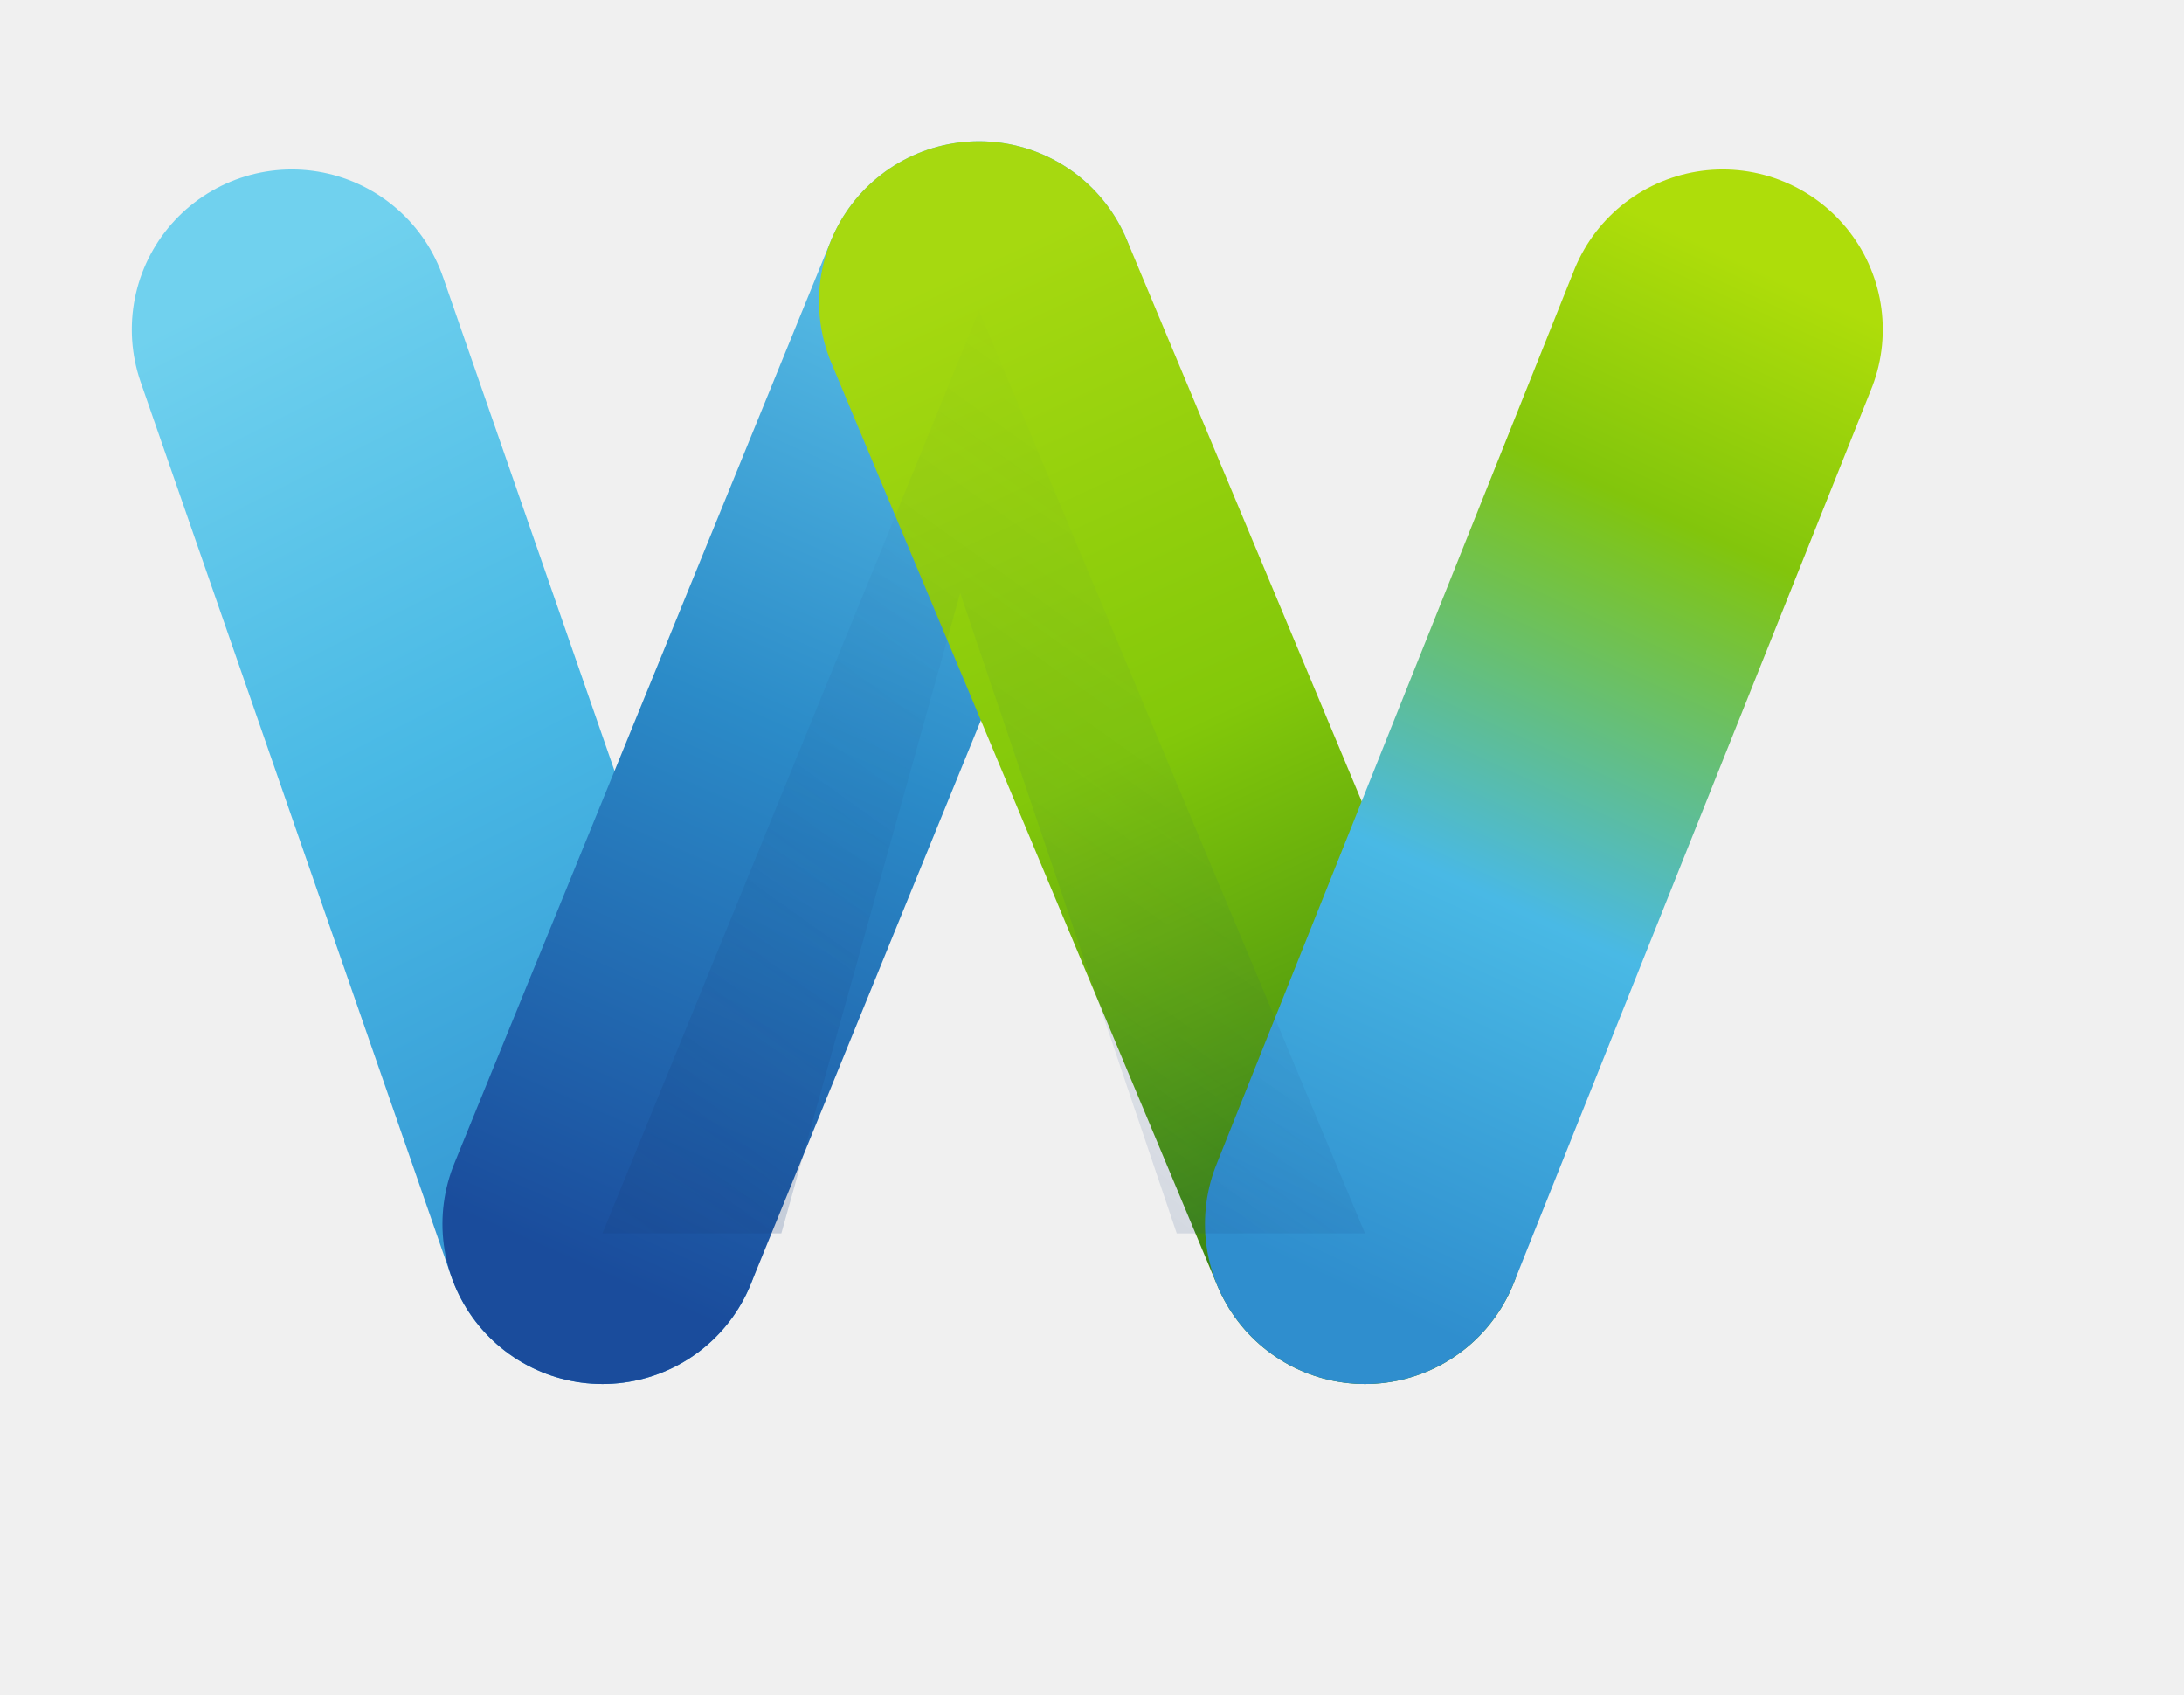
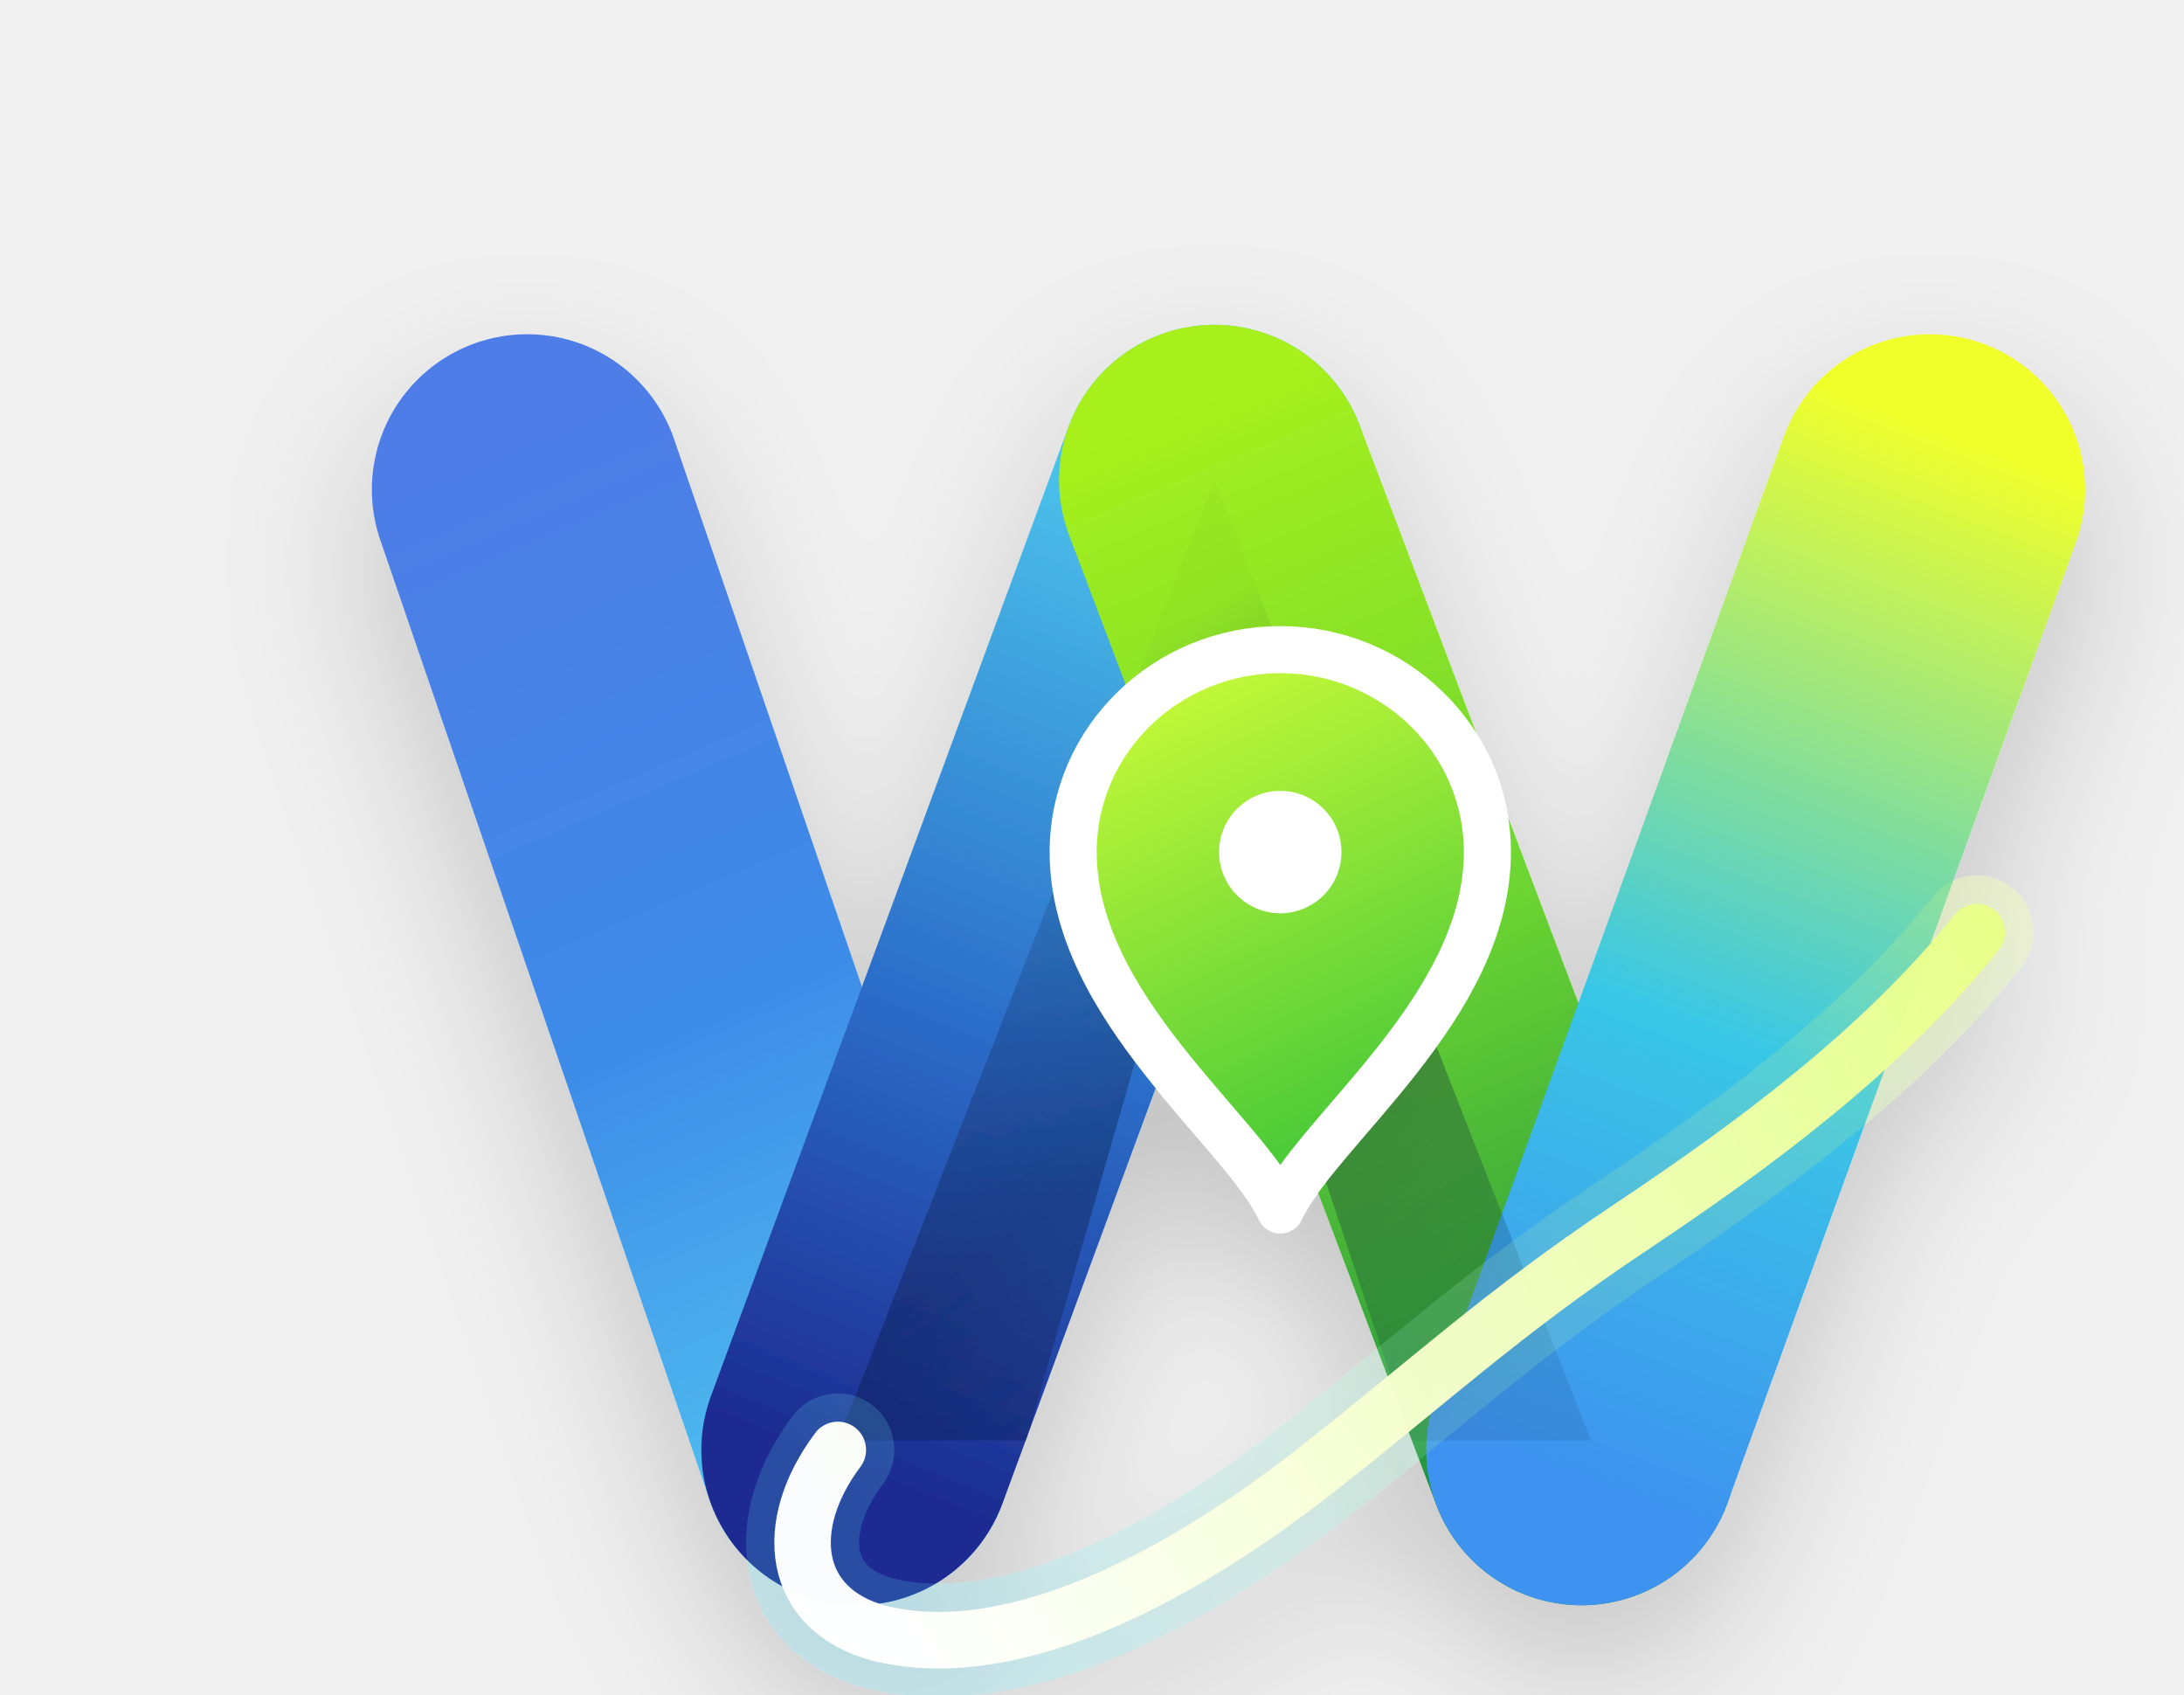
- <svg xmlns="http://www.w3.org/2000/svg" viewBox="48 50 464 360" fill="none" role="img" aria-labelledby="title desc" preserveAspectRatio="xMidYMid meet">
+ <svg xmlns="http://www.w3.org/2000/svg" viewBox="0 0 464 360" fill="none" role="img" aria-labelledby="title desc" preserveAspectRatio="xMidYMid meet">
  <defs>
-     <linearGradient id="leftWing" x1="98" y1="112" x2="206" y2="324" gradientUnits="userSpaceOnUse">
-       <stop offset="0" stop-color="#70D1EE" />
-       <stop offset="0.44" stop-color="#49B9E5" />
-       <stop offset="1" stop-color="#2F8ECE" />
+     <linearGradient id="wasel-left-lane" x1="110" y1="92" x2="206" y2="316" gradientUnits="userSpaceOnUse">
+       <stop offset="0" stop-color="#4F7DE7" />
+       <stop offset="0.52" stop-color="#3D8BE8" />
+       <stop offset="1" stop-color="#52C5F0" />
    </linearGradient>
-     <linearGradient id="centerBlue" x1="178" y1="322" x2="272" y2="108" gradientUnits="userSpaceOnUse">
-       <stop offset="0" stop-color="#1A4C9C" />
-       <stop offset="0.52" stop-color="#2B8BC8" />
-       <stop offset="1" stop-color="#5EC4EA" />
+     <linearGradient id="wasel-center-lane" x1="182" y1="312" x2="270" y2="92" gradientUnits="userSpaceOnUse">
+       <stop offset="0" stop-color="#1D2C91" />
+       <stop offset="0.42" stop-color="#2C6FCA" />
+       <stop offset="1" stop-color="#51D2F1" />
    </linearGradient>
-     <linearGradient id="centerGreen" x1="250" y1="108" x2="348" y2="322" gradientUnits="userSpaceOnUse">
-       <stop offset="0" stop-color="#A6D910" />
-       <stop offset="0.46" stop-color="#83C80A" />
-       <stop offset="1" stop-color="#2E7A13" />
+     <linearGradient id="wasel-green-lane" x1="246" y1="88" x2="340" y2="314" gradientUnits="userSpaceOnUse">
+       <stop offset="0" stop-color="#A7F01D" />
+       <stop offset="0.5" stop-color="#6CD532" />
+       <stop offset="1" stop-color="#1A8C41" />
    </linearGradient>
-     <linearGradient id="rightWing" x1="330" y1="322" x2="428" y2="110" gradientUnits="userSpaceOnUse">
-       <stop offset="0" stop-color="#2F8ECE" />
-       <stop offset="0.38" stop-color="#49B9E5" />
-       <stop offset="0.76" stop-color="#82C50C" />
-       <stop offset="1" stop-color="#AEDD0A" />
+     <linearGradient id="wasel-right-lane" x1="330" y1="312" x2="414" y2="92" gradientUnits="userSpaceOnUse">
+       <stop offset="0" stop-color="#3E93EF" />
+       <stop offset="0.42" stop-color="#39C7E6" />
+       <stop offset="1" stop-color="#F0FF2B" />
    </linearGradient>
-     <linearGradient id="innerShade" x1="196" y1="320" x2="316" y2="152" gradientUnits="userSpaceOnUse">
-       <stop offset="0" stop-color="#173E7E" stop-opacity="0.22" />
-       <stop offset="0.5" stop-color="#173E7E" stop-opacity="0.08" />
-       <stop offset="1" stop-color="#173E7E" stop-opacity="0" />
+     <linearGradient id="wasel-route-fill" x1="176" y1="322" x2="432" y2="150" gradientUnits="userSpaceOnUse">
+       <stop offset="0" stop-color="#FFFFFF" stop-opacity="0.98" />
+       <stop offset="1" stop-color="#E5FF7A" stop-opacity="0.98" />
    </linearGradient>
-     <clipPath id="innerClip">
-       <path d="M176 312L256 116L338 312H176Z" />
+     <linearGradient id="wasel-route-glow" x1="184" y1="336" x2="422" y2="154" gradientUnits="userSpaceOnUse">
+       <stop offset="0" stop-color="#59D8F2" stop-opacity="0.72" />
+       <stop offset="1" stop-color="#F0FF6C" stop-opacity="0.72" />
+     </linearGradient>
+     <linearGradient id="wasel-pin-fill" x1="250" y1="130" x2="298" y2="232" gradientUnits="userSpaceOnUse">
+       <stop offset="0" stop-color="#D5FF38" />
+       <stop offset="1" stop-color="#4DCB39" />
+     </linearGradient>
+     <linearGradient id="wasel-overlap-shadow" x1="212" y1="160" x2="310" y2="300" gradientUnits="userSpaceOnUse">
+       <stop offset="0" stop-color="#09122D" stop-opacity="0.02" />
+       <stop offset="0.5" stop-color="#0A1640" stop-opacity="0.38" />
+       <stop offset="1" stop-color="#031128" stop-opacity="0.1" />
+     </linearGradient>
+     <clipPath id="wasel-overlap-clip">
+       <path d="M178 306L258 100L338 306H178Z" />
    </clipPath>
+     <filter id="wasel-soft-shadow" x="-24" y="-24" width="512" height="408" filterUnits="userSpaceOnUse">
+       <feDropShadow dx="0" dy="14" stdDeviation="16" flood-color="#041018" flood-opacity="0.18" />
+     </filter>
  </defs>
-   <path d="M110 120L176 310" stroke="url(#leftWing)" stroke-width="68" stroke-linecap="round" stroke-linejoin="round" />
-   <path d="M176 310L256 114" stroke="url(#centerBlue)" stroke-width="68" stroke-linecap="round" stroke-linejoin="round" />
-   <path d="M256 114L338 310" stroke="url(#centerGreen)" stroke-width="68" stroke-linecap="round" stroke-linejoin="round" />
-   <path d="M338 310L414 120" stroke="url(#rightWing)" stroke-width="68" stroke-linecap="round" stroke-linejoin="round" />
-   <g clip-path="url(#innerClip)">
-     <path d="M176 312L256 114L338 312L298 312L252 176L214 312Z" fill="url(#innerShade)" />
+   <g filter="url(#wasel-soft-shadow)">
+     <path d="M112 104L182 308" stroke="url(#wasel-left-lane)" stroke-width="66" stroke-linecap="round" stroke-linejoin="round" />
+     <path d="M182 308L258 102" stroke="url(#wasel-center-lane)" stroke-width="66" stroke-linecap="round" stroke-linejoin="round" />
+     <path d="M258 102L336 308" stroke="url(#wasel-green-lane)" stroke-width="66" stroke-linecap="round" stroke-linejoin="round" />
+     <path d="M336 308L410 104" stroke="url(#wasel-right-lane)" stroke-width="66" stroke-linecap="round" stroke-linejoin="round" />
+     <g clip-path="url(#wasel-overlap-clip)">
+       <path d="M178 306L258 102L338 306L300 306L256 174L218 306Z" fill="url(#wasel-overlap-shadow)" />
+     </g>
+     <path d="M178 308C166 324 168 342 187 347C216 354 252 334 280 312C303 294 319 279 346 261C373 243 400 223 420 198" stroke="url(#wasel-route-glow)" stroke-width="24" stroke-linecap="round" stroke-linejoin="round" opacity="0.28" />
+     <path d="M178 308C166 324 168 342 187 347C216 354 252 334 280 312C303 294 319 279 346 261C373 243 400 223 420 198" stroke="url(#wasel-route-fill)" stroke-width="12" stroke-linecap="round" stroke-linejoin="round" />
+     <path d="M272 138C248 138 228 157 228 181C228 214 264 240 272 257C280 240 316 214 316 181C316 157 296 138 272 138Z" fill="url(#wasel-pin-fill)" stroke="#FFFFFF" stroke-width="10" stroke-linejoin="round" />
+     <circle cx="272" cy="181" r="13" fill="#FFFFFF" />
  </g>
</svg>
